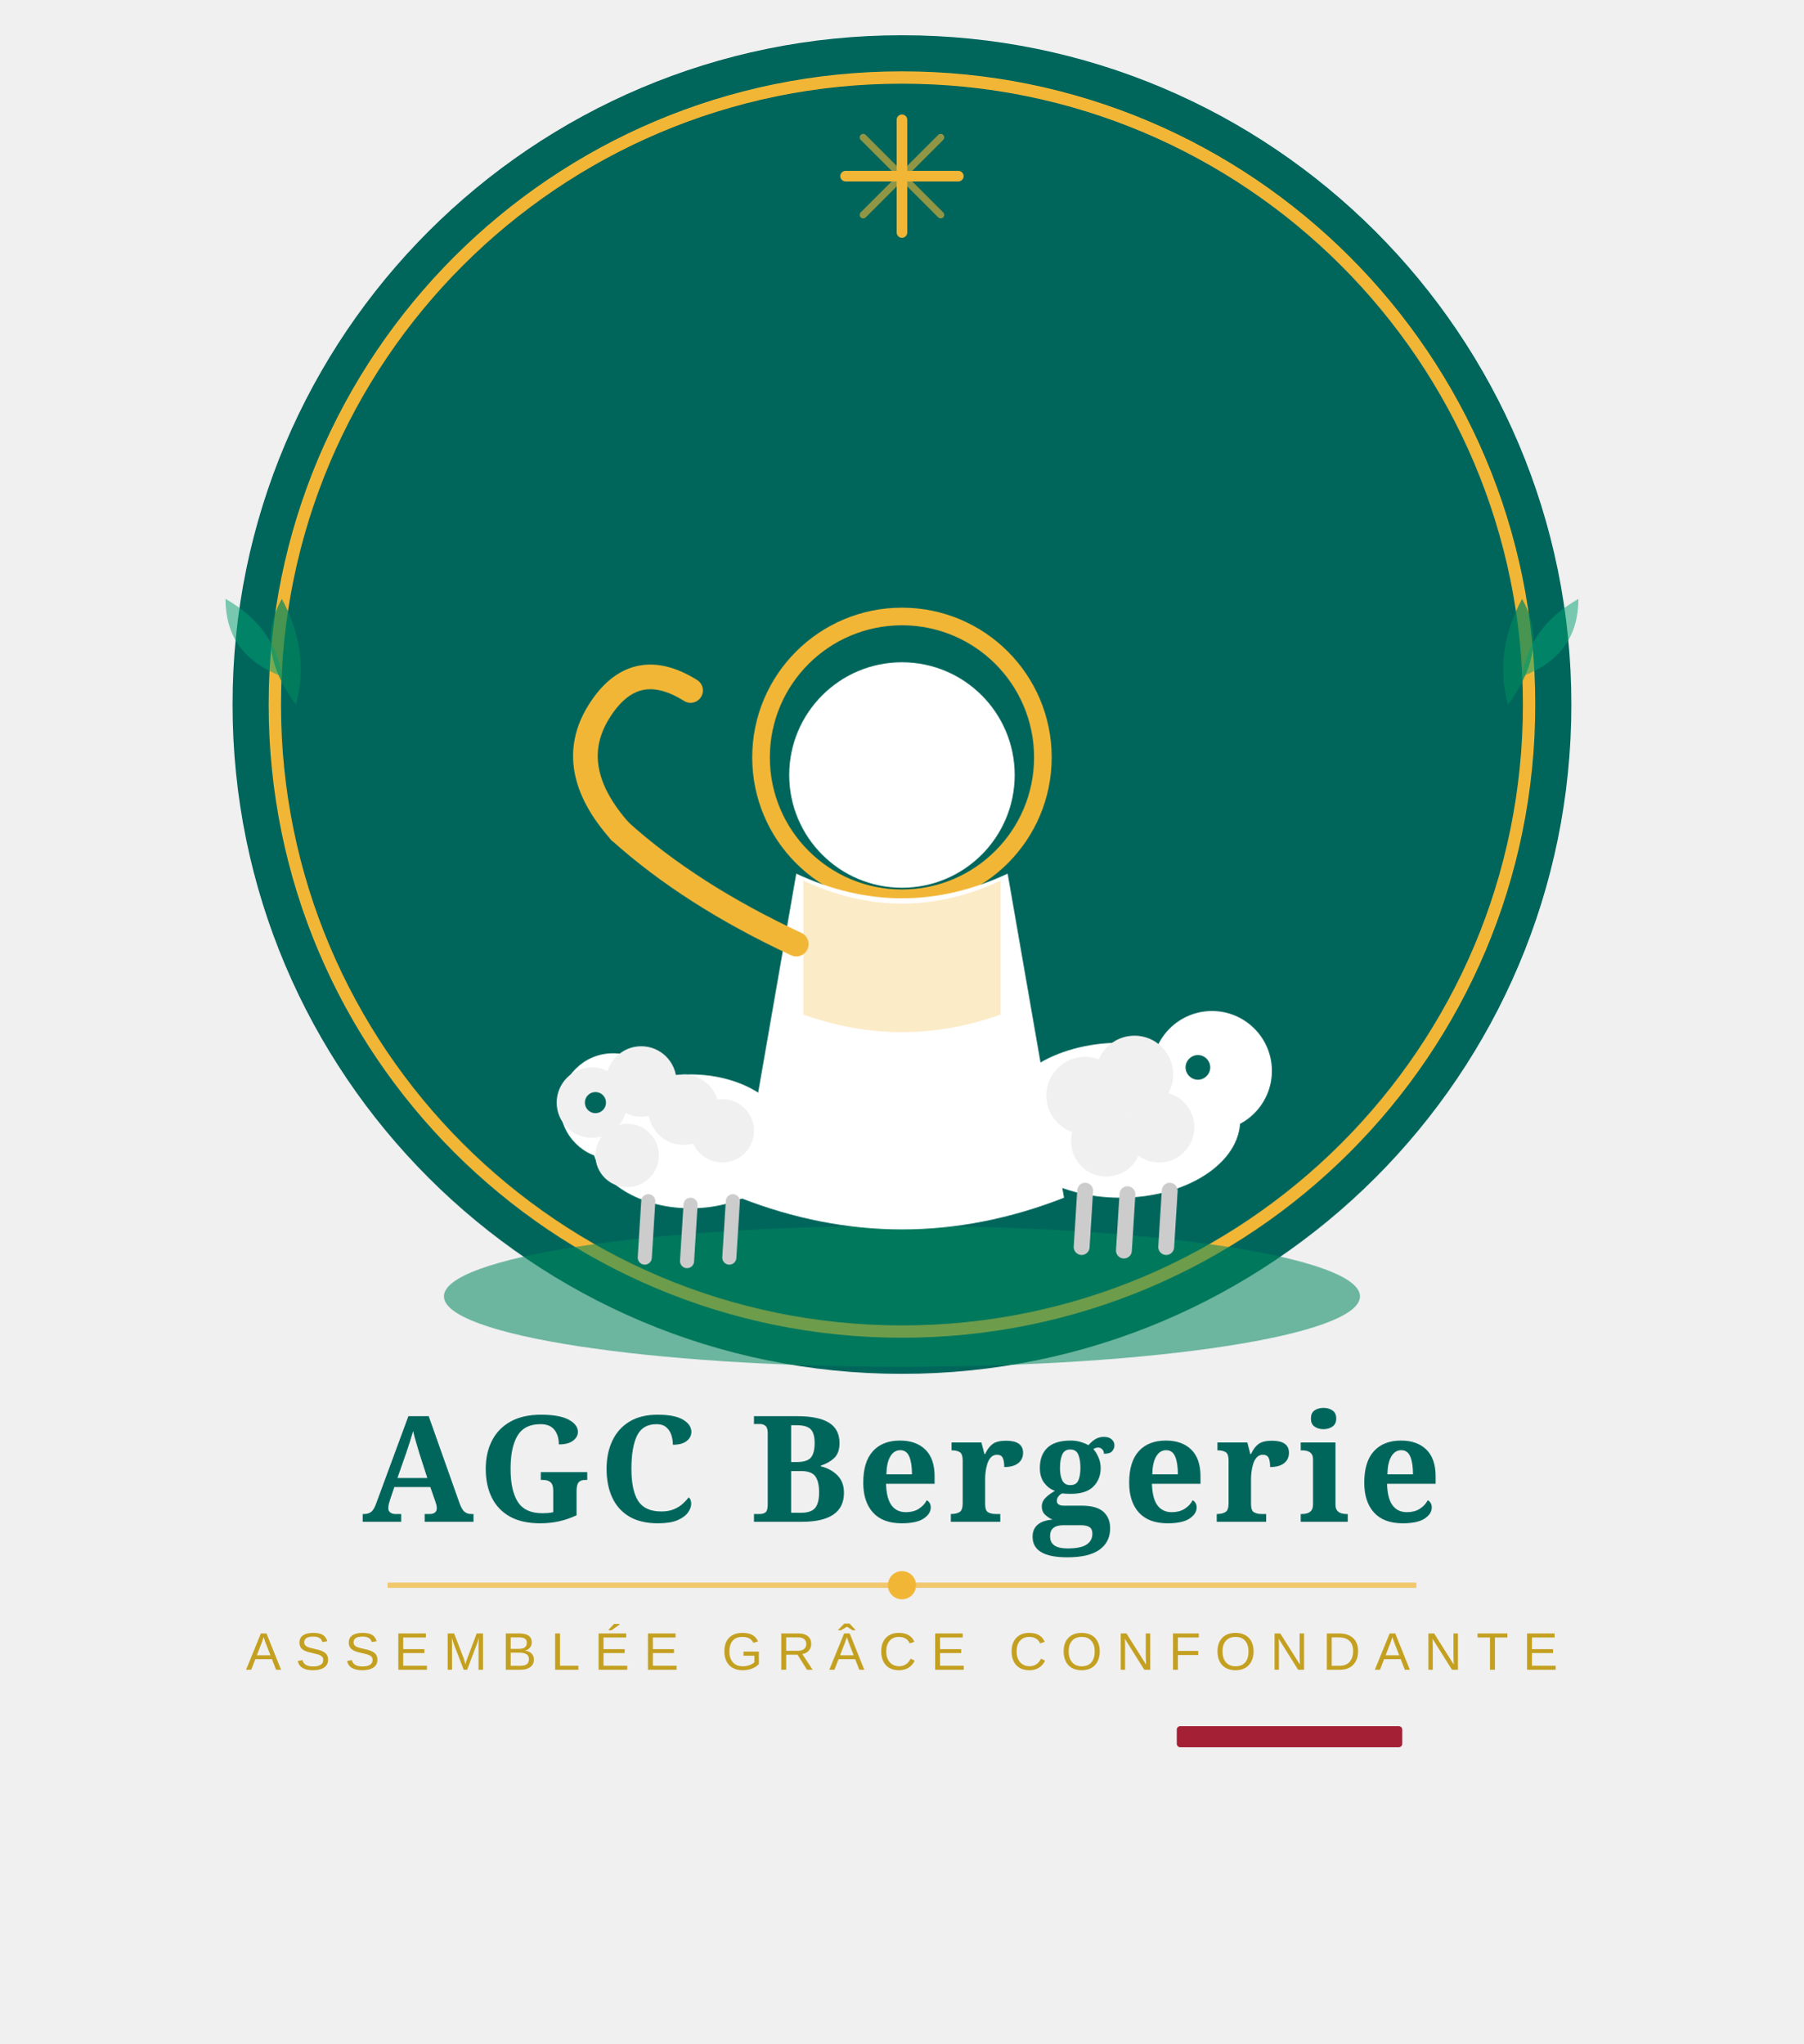
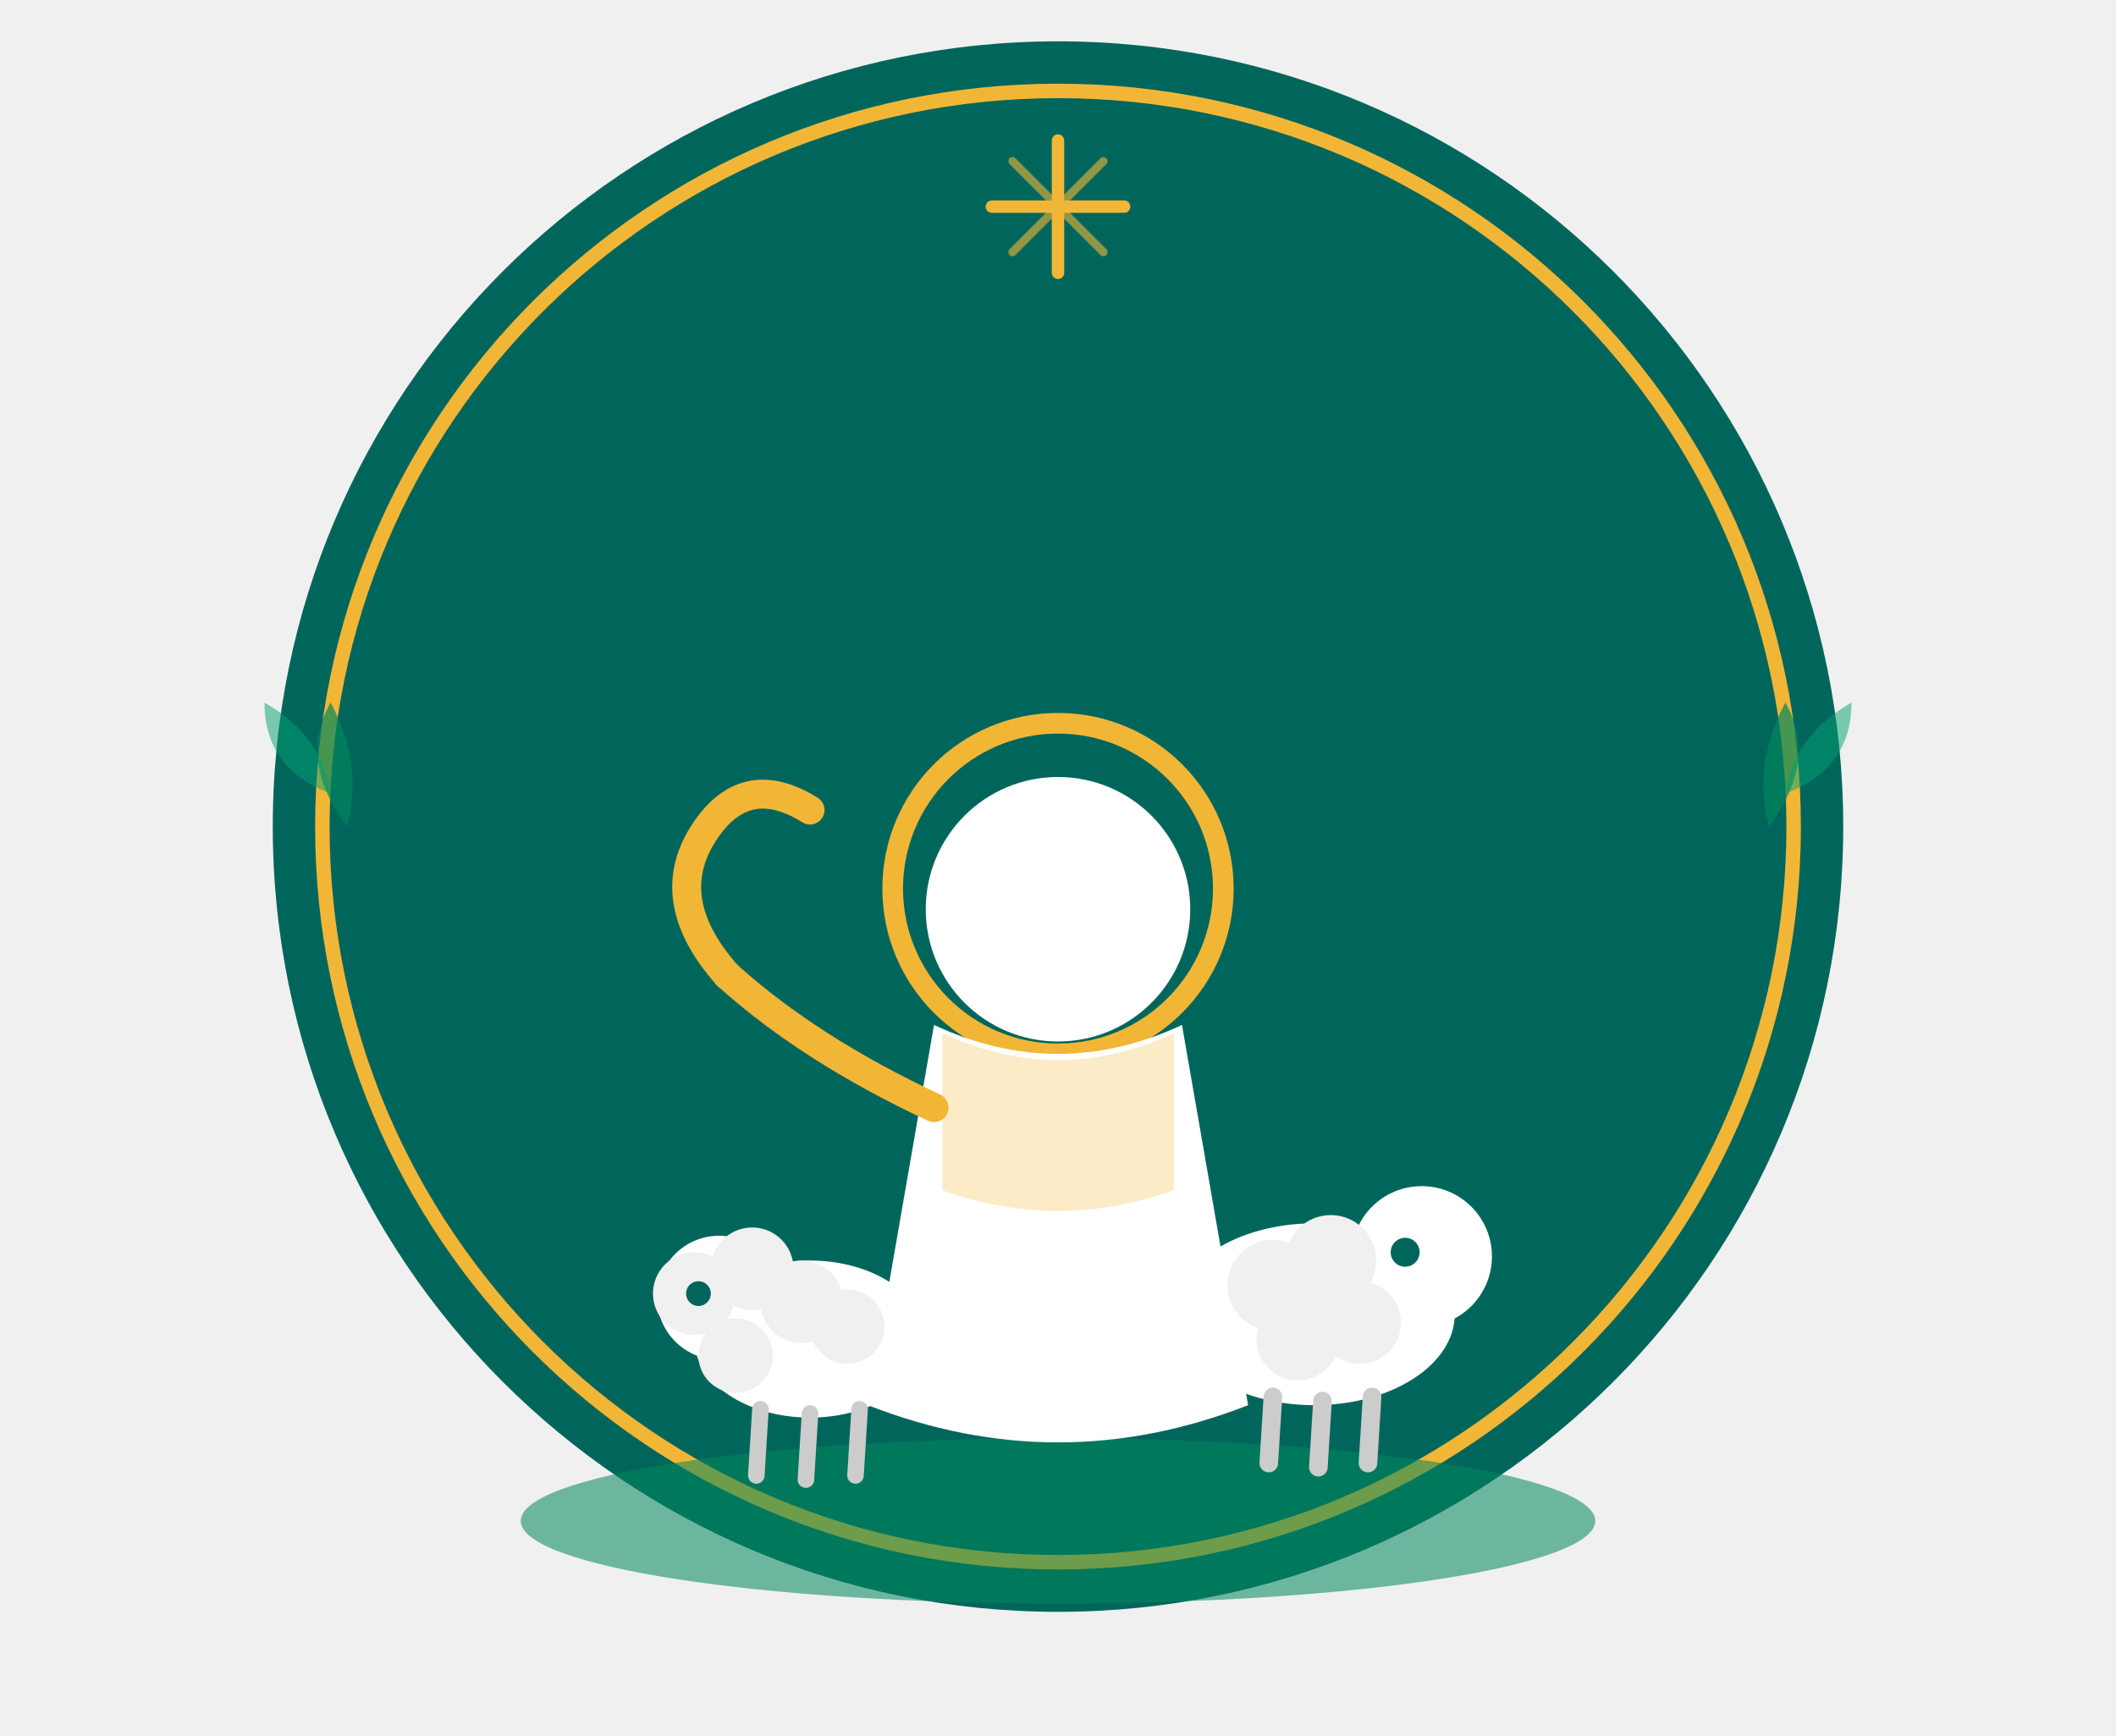
- <svg xmlns="http://www.w3.org/2000/svg" width="512" height="580" viewBox="0 0 512 580">
+ <svg xmlns="http://www.w3.org/2000/svg" width="512" height="420" viewBox="0 0 512 420">
  <circle cx="256" cy="200" r="190" fill="#00665C" />
  <circle cx="256" cy="200" r="178" fill="none" stroke="#F2B636" stroke-width="3.5" />
  <ellipse cx="256" cy="368" rx="130" ry="20" fill="#00865C" opacity="0.55" />
  <g transform="translate(256,50)">
    <line x1="0" y1="-16" x2="0" y2="16" stroke="#F2B636" stroke-width="3" stroke-linecap="round" />
    <line x1="-16" y1="0" x2="16" y2="0" stroke="#F2B636" stroke-width="3" stroke-linecap="round" />
    <line x1="-11" y1="-11" x2="11" y2="11" stroke="#F2B636" stroke-width="2" stroke-linecap="round" opacity="0.6" />
    <line x1="11" y1="-11" x2="-11" y2="11" stroke="#F2B636" stroke-width="2" stroke-linecap="round" opacity="0.6" />
  </g>
  <path d="M84,200 Q72,184 80,170 Q88,185 84,200 Z" fill="#00865C" opacity="0.7" />
  <path d="M80,192 Q64,186 64,170 Q78,178 80,192 Z" fill="#00a070" opacity="0.5" />
  <path d="M428,200 Q440,184 432,170 Q424,185 428,200 Z" fill="#00865C" opacity="0.7" />
  <path d="M432,192 Q448,186 448,170 Q434,178 432,192 Z" fill="#00a070" opacity="0.5" />
  <circle cx="256" cy="215" r="40" fill="none" stroke="#F2B636" stroke-width="5" />
  <path d="M226,248 Q256,262 286,248 L302,340 Q256,358 210,340 Z" fill="white" />
  <circle cx="256" cy="220" r="32" fill="white" />
  <path d="M228,250 Q256,263 284,250 L284,288 Q256,298 228,288 Z" fill="#F2B636" opacity="0.28" />
  <path d="M226,268 Q196,254 176,236" fill="none" stroke="#F2B636" stroke-width="7" stroke-linecap="round" />
  <path d="M176,236 Q160,218 170,202 Q180,186 196,196" fill="none" stroke="#F2B636" stroke-width="7" stroke-linecap="round" />
  <ellipse cx="318" cy="318" rx="34" ry="22" fill="white" />
  <circle cx="344" cy="304" r="17" fill="white" />
  <circle cx="308" cy="311" r="11" fill="#f0f0f0" />
  <circle cx="322" cy="305" r="11" fill="#f0f0f0" />
  <circle cx="314" cy="324" r="10" fill="#f0f0f0" />
  <circle cx="329" cy="320" r="10" fill="#f0f0f0" />
  <circle cx="340" cy="303" r="3.5" fill="#00665C" />
  <line x1="308" y1="338" x2="307" y2="354" stroke="#ccc" stroke-width="4.5" stroke-linecap="round" />
  <line x1="320" y1="339" x2="319" y2="355" stroke="#ccc" stroke-width="4.5" stroke-linecap="round" />
  <line x1="332" y1="338" x2="331" y2="354" stroke="#ccc" stroke-width="4.5" stroke-linecap="round" />
  <ellipse cx="196" cy="324" rx="28" ry="19" fill="white" />
  <circle cx="174" cy="314" r="15" fill="white" />
  <circle cx="168" cy="313" r="10" fill="#f0f0f0" />
  <circle cx="182" cy="307" r="10" fill="#f0f0f0" />
  <circle cx="194" cy="315" r="10" fill="#f0f0f0" />
  <circle cx="205" cy="321" r="9" fill="#f0f0f0" />
  <circle cx="178" cy="328" r="9" fill="#f0f0f0" />
  <circle cx="169" cy="313" r="3" fill="#00665C" />
  <line x1="184" y1="341" x2="183" y2="357" stroke="#ccc" stroke-width="4" stroke-linecap="round" />
  <line x1="196" y1="342" x2="195" y2="358" stroke="#ccc" stroke-width="4" stroke-linecap="round" />
  <line x1="208" y1="341" x2="207" y2="357" stroke="#ccc" stroke-width="4" stroke-linecap="round" />
-   <text x="256" y="432" text-anchor="middle" font-family="Georgia, serif" font-size="42" font-weight="bold" fill="#00665C" letter-spacing="2">AGC Bergerie</text>
-   <line x1="110" y1="450" x2="402" y2="450" stroke="#F2B636" stroke-width="1.5" opacity="0.7" />
-   <circle cx="256" cy="450" r="4" fill="#F2B636" />
-   <text x="256" y="474" text-anchor="middle" font-family="Arial, sans-serif" font-size="15" letter-spacing="4" fill="#C4A020">ASSEMBLÉE GRÂCE CONFONDANTE</text>
-   <rect x="334" y="490" width="64" height="6" fill="#A32035" rx="1" />
</svg>
